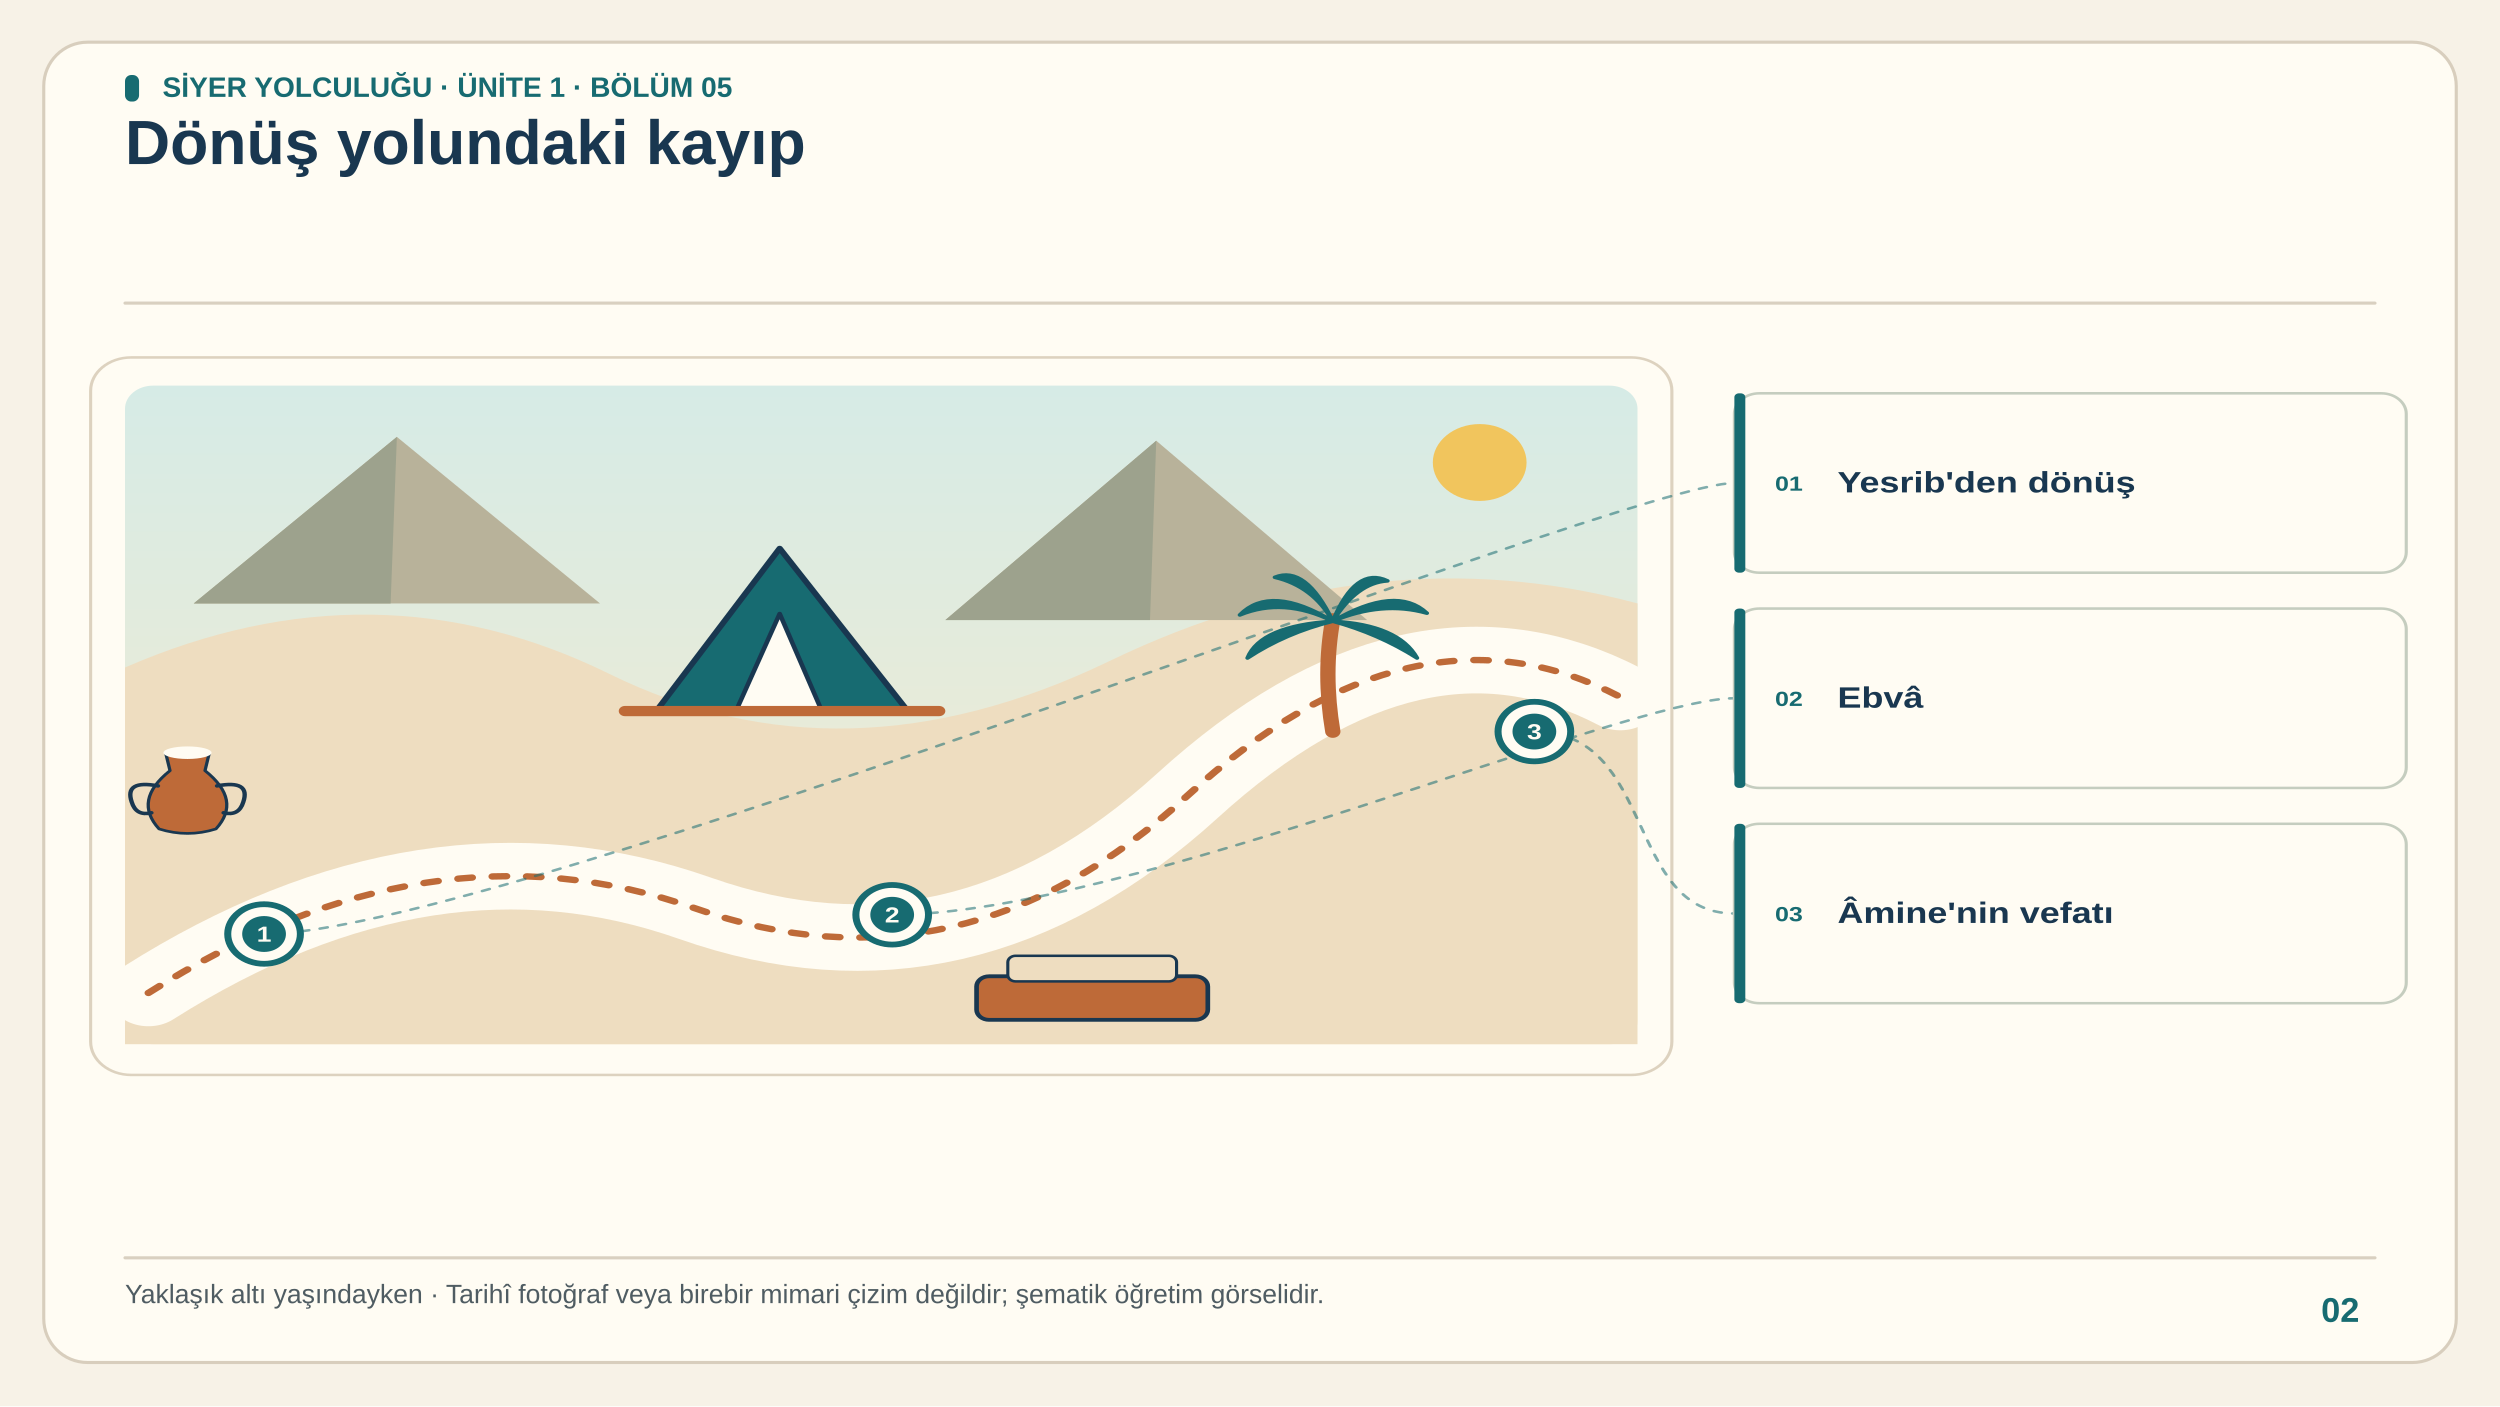
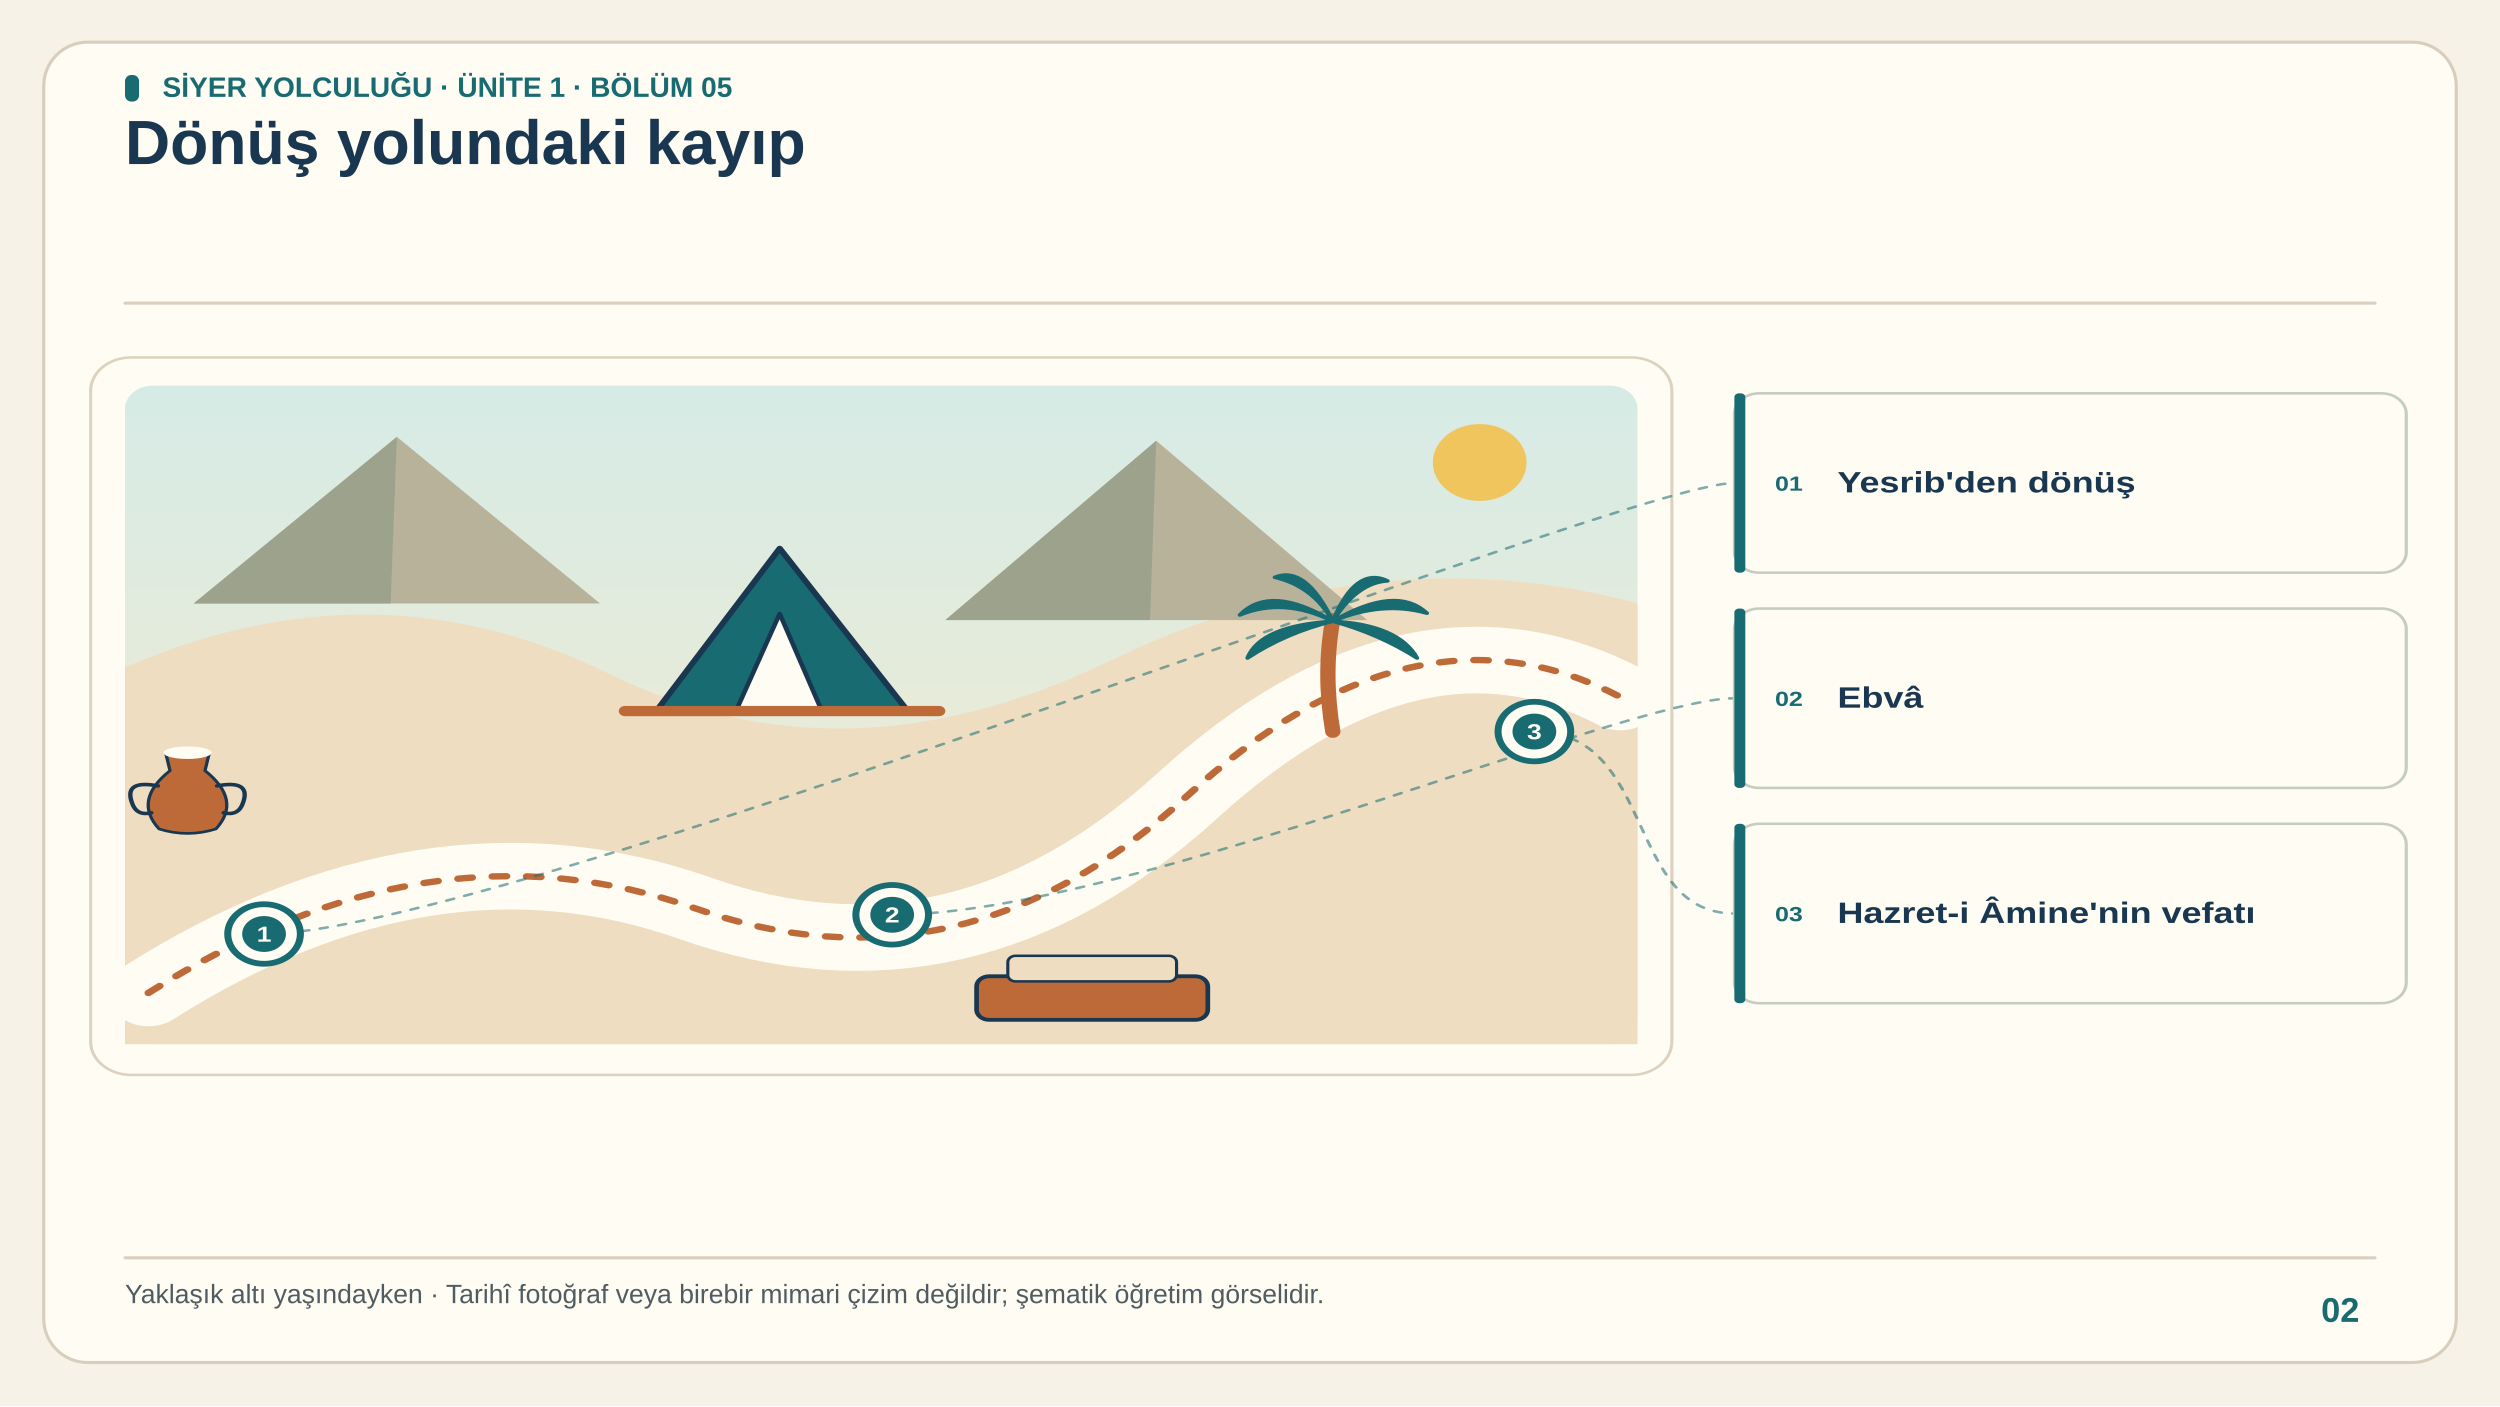
<svg xmlns="http://www.w3.org/2000/svg" width="1600" height="900" viewBox="0 0 1600 900" role="img" aria-labelledby="f5_1title f5_1desc">
  <defs>
    <linearGradient id="f5_1sky" x1="0" y1="0" x2="0" y2="1">
      <stop stop-color="#D6EBE6" />
      <stop offset="1" stop-color="#F8EBCD" />
    </linearGradient>
    <linearGradient id="f5_1wood">
      <stop stop-color="#C79560" />
      <stop offset="1" stop-color="#E2BE80" />
    </linearGradient>
    <filter id="f5_1shadow" x="-15%" y="-15%" width="130%" height="140%">
      <feDropShadow dx="0" dy="6" stdDeviation="7" flood-color="#193750" flood-opacity=".12" />
    </filter>
  </defs>
  <rect x="0" y="0" width="1600" height="900" rx="0" fill="#F7F2E7" stroke="none" stroke-width="1" />
  <rect x="28" y="27" width="1544" height="845" rx="28" fill="#FFFCF3" stroke="#D8CEBD" stroke-width="2" />
  <rect x="80" y="48" width="9" height="17" rx="4" fill="#176B71" stroke="none" stroke-width="1" />
  <text x="104" y="62" font-family="Arial, sans-serif" font-size="18" fill="#176B71" font-weight="700" text-anchor="start">SİYER YOLCULUĞU · ÜNİTE 1 · BÖLÜM 05</text>
  <text x="80" y="105" font-family="Arial, sans-serif" font-size="40" fill="#193750" font-weight="700" text-anchor="start">Dönüş yolundaki kayıp</text>
  <path d="M80 194 H1520" fill="none" stroke="#D9D0C0" stroke-width="2" stroke-linecap="round" stroke-linejoin="round" />
  <g transform="translate(0 50) scale(1 .82)">
    <rect x="58" y="218" width="1012" height="560" rx="26" fill="#FFFCF3" stroke="#DDD2BF" stroke-width="2" />
    <rect x="80" y="240" width="968" height="514" rx="18" fill="url(#f5_1sky)" stroke="none" stroke-width="1" />
    <circle cx="947" cy="300" r="30" fill="#F1C55D" stroke="none" stroke-width="1" />
    <path d="M80 460 Q240 375 390 465 T710 455 T1048 410 V754 H80 Z" fill="#EEDDC0" stroke="none" stroke-width="0" stroke-linecap="round" stroke-linejoin="round" />
    <path d="M124 410 L254 280 L384 410 Z" fill="#B8B29A" stroke="none" stroke-width="0" stroke-linecap="round" stroke-linejoin="round" />
    <path d="M124 410 L254 280 L250 410 Z" fill="#9DA28D" stroke="none" stroke-width="0" stroke-linecap="round" stroke-linejoin="round" />
    <path d="M605 423 L740 283 L875 423 Z" fill="#B8B29A" stroke="none" stroke-width="0" stroke-linecap="round" stroke-linejoin="round" />
    <path d="M605 423 L740 283 L736 423 Z" fill="#9DA28D" stroke="none" stroke-width="0" stroke-linecap="round" stroke-linejoin="round" />
    <path d="M95 714 Q275 575 445 648 T760 560 T1037 483" fill="none" stroke="#FFFCF3" stroke-width="52" stroke-linecap="round" stroke-linejoin="round" />
    <path d="M95 714 Q275 575 445 648 T760 560 T1037 483" fill="none" stroke="#BE6A38" stroke-width="5" stroke-linecap="round" stroke-linejoin="round" stroke-dasharray="9 13" />
    <circle cx="169" cy="668" r="23" fill="#FFFCF3" stroke="#176B71" stroke-width="5" />
    <text x="169" y="675" font-family="Arial, sans-serif" font-size="20" fill="#193750" font-weight="700" text-anchor="middle">1</text>
    <circle cx="571" cy="653" r="23" fill="#FFFCF3" stroke="#176B71" stroke-width="5" />
    <text x="571" y="660" font-family="Arial, sans-serif" font-size="20" fill="#193750" font-weight="700" text-anchor="middle">2</text>
    <circle cx="982" cy="510" r="23" fill="#FFFCF3" stroke="#176B71" stroke-width="5" />
    <text x="982" y="517" font-family="Arial, sans-serif" font-size="20" fill="#193750" font-weight="700" text-anchor="middle">3</text>
    <path d="M420 494 L499 367 581 494 Z" fill="#176B71" stroke="#193750" stroke-width="4" stroke-linecap="round" stroke-linejoin="round" />
    <path d="M471 494 L499 418 526 494 Z" fill="#FFFCF3" stroke="#193750" stroke-width="3" stroke-linecap="round" stroke-linejoin="round" />
    <path d="M400 494 H601" fill="none" stroke="#BE6A38" stroke-width="8" stroke-linecap="round" stroke-linejoin="round" />
    <g transform="translate(853 510) scale(0.7)">
      <path d="M0 0 Q-9 -65 0 -125" fill="none" stroke="#BE6A38" stroke-width="14" stroke-linecap="round" stroke-linejoin="round" />
      <path d="M0 -123 Q-57 -165 -85 -130 Q-45 -150 0 -123 M0 -123 Q58 -164 86 -132 Q45 -146 0 -123 M0 -123 Q-25 -186 -53 -172 Q-18 -162 0 -123 M0 -123 Q21 -185 50 -168 Q22 -166 0 -123 M0 -123 Q-66 -118 -78 -82 Q-43 -110 0 -123 M0 -123 Q60 -119 77 -82 Q42 -109 0 -123" fill="#176B71" stroke="#176B71" stroke-width="4" stroke-linecap="round" stroke-linejoin="round" />
    </g>
    <g transform="translate(120 558) scale(0.7)">
      <path d="M-20 -45 H20 L16 -25 Q50 8 26 40 Q0 50 -26 40 Q-50 8 -16 -25 Z" fill="#BE6A38" stroke="#193750" stroke-width="3" stroke-linecap="round" stroke-linejoin="round" />
      <ellipse cx="0" cy="-45" rx="22" ry="7" fill="#FFFCF3" />
      <path d="M-27 -8 Q-58 -15 -51 10 Q-47 26 -33 22 M27 -8 Q58 -15 51 10 Q47 26 33 22" fill="none" stroke="#193750" stroke-width="4" stroke-linecap="round" stroke-linejoin="round" />
    </g>
    <rect x="625" y="701" width="148" height="34" rx="8" fill="#BE6A38" stroke="#193750" stroke-width="3" />
    <rect x="645" y="685" width="108" height="20" rx="5" fill="#EEDDC0" stroke="#193750" stroke-width="2" />
    <path d="M169 668 C319 668 1040 316 1110 316" fill="none" stroke="#176B71" stroke-width="2" stroke-linecap="round" stroke-linejoin="round" stroke-dasharray="5 7" opacity=".55" />
    <path d="M571 653 C721 653 1040 484 1110 484" fill="none" stroke="#176B71" stroke-width="2" stroke-linecap="round" stroke-linejoin="round" stroke-dasharray="5 7" opacity=".55" />
    <path d="M982 510 C1060 510 1040 652 1110 652" fill="none" stroke="#176B71" stroke-width="2" stroke-linecap="round" stroke-linejoin="round" stroke-dasharray="5 7" opacity=".55" />
    <rect x="1110" y="246" width="430" height="140" rx="16" fill="#FFFCF3" stroke="#C5CDBF" stroke-width="2" />
    <rect x="1110" y="246" width="7" height="140" rx="3" fill="#176B71" stroke="none" stroke-width="1" />
    <text x="1136" y="322" font-family="Arial, sans-serif" font-size="16" fill="#176B71" font-weight="700" text-anchor="start">01</text>
    <text x="1176" y="323.36" font-family="Arial, sans-serif" font-size="23" fill="#193750" font-weight="600" text-anchor="start">Yesrib'den dönüş</text>
    <circle cx="169" cy="668" r="23" fill="#FFFCF3" stroke="#176B71" stroke-width="4" />
    <circle cx="169" cy="668" r="14" fill="#176B71" stroke="none" stroke-width="1" />
    <text x="169" y="674" font-family="Arial, sans-serif" font-size="17" fill="#FFFCF3" font-weight="700" text-anchor="middle">1</text>
    <rect x="1110" y="414" width="430" height="140" rx="16" fill="#FFFCF3" stroke="#C5CDBF" stroke-width="2" />
    <rect x="1110" y="414" width="7" height="140" rx="3" fill="#176B71" stroke="none" stroke-width="1" />
    <text x="1136" y="490" font-family="Arial, sans-serif" font-size="16" fill="#176B71" font-weight="700" text-anchor="start">02</text>
    <text x="1176" y="491.36" font-family="Arial, sans-serif" font-size="23" fill="#193750" font-weight="600" text-anchor="start">Ebvâ</text>
    <circle cx="571" cy="653" r="23" fill="#FFFCF3" stroke="#176B71" stroke-width="4" />
    <circle cx="571" cy="653" r="14" fill="#176B71" stroke="none" stroke-width="1" />
    <text x="571" y="659" font-family="Arial, sans-serif" font-size="17" fill="#FFFCF3" font-weight="700" text-anchor="middle">2</text>
    <rect x="1110" y="582" width="430" height="140" rx="16" fill="#FFFCF3" stroke="#C5CDBF" stroke-width="2" />
    <rect x="1110" y="582" width="7" height="140" rx="3" fill="#176B71" stroke="none" stroke-width="1" />
    <text x="1136" y="658" font-family="Arial, sans-serif" font-size="16" fill="#176B71" font-weight="700" text-anchor="start">03</text>
-     <text x="1176" y="659.36" font-family="Arial, sans-serif" font-size="23" fill="#193750" font-weight="600" text-anchor="start">Âmine'nin vefatı</text>
+     <text x="1176" y="659.36" font-family="Arial, sans-serif" font-size="23" fill="#193750" font-weight="600" text-anchor="start">Hazret-i Âmine'nin vefatı</text>
    <circle cx="982" cy="510" r="23" fill="#FFFCF3" stroke="#176B71" stroke-width="4" />
    <circle cx="982" cy="510" r="14" fill="#176B71" stroke="none" stroke-width="1" />
    <text x="982" y="516" font-family="Arial, sans-serif" font-size="17" fill="#FFFCF3" font-weight="700" text-anchor="middle">3</text>
  </g>
  <path d="M80 805 H1520" fill="none" stroke="#D9D0C0" stroke-width="2" stroke-linecap="round" stroke-linejoin="round" />
  <text x="80" y="834" font-family="Arial, sans-serif" font-size="17" fill="#4F5C62" font-weight="500" text-anchor="start">Yaklaşık altı yaşındayken · Tarihî fotoğraf veya birebir mimari çizim değildir; şematik öğretim görselidir.</text>
  <text x="1510" y="846" font-family="Arial, sans-serif" font-size="22" fill="#176B71" font-weight="700" text-anchor="end">02</text>
</svg>
